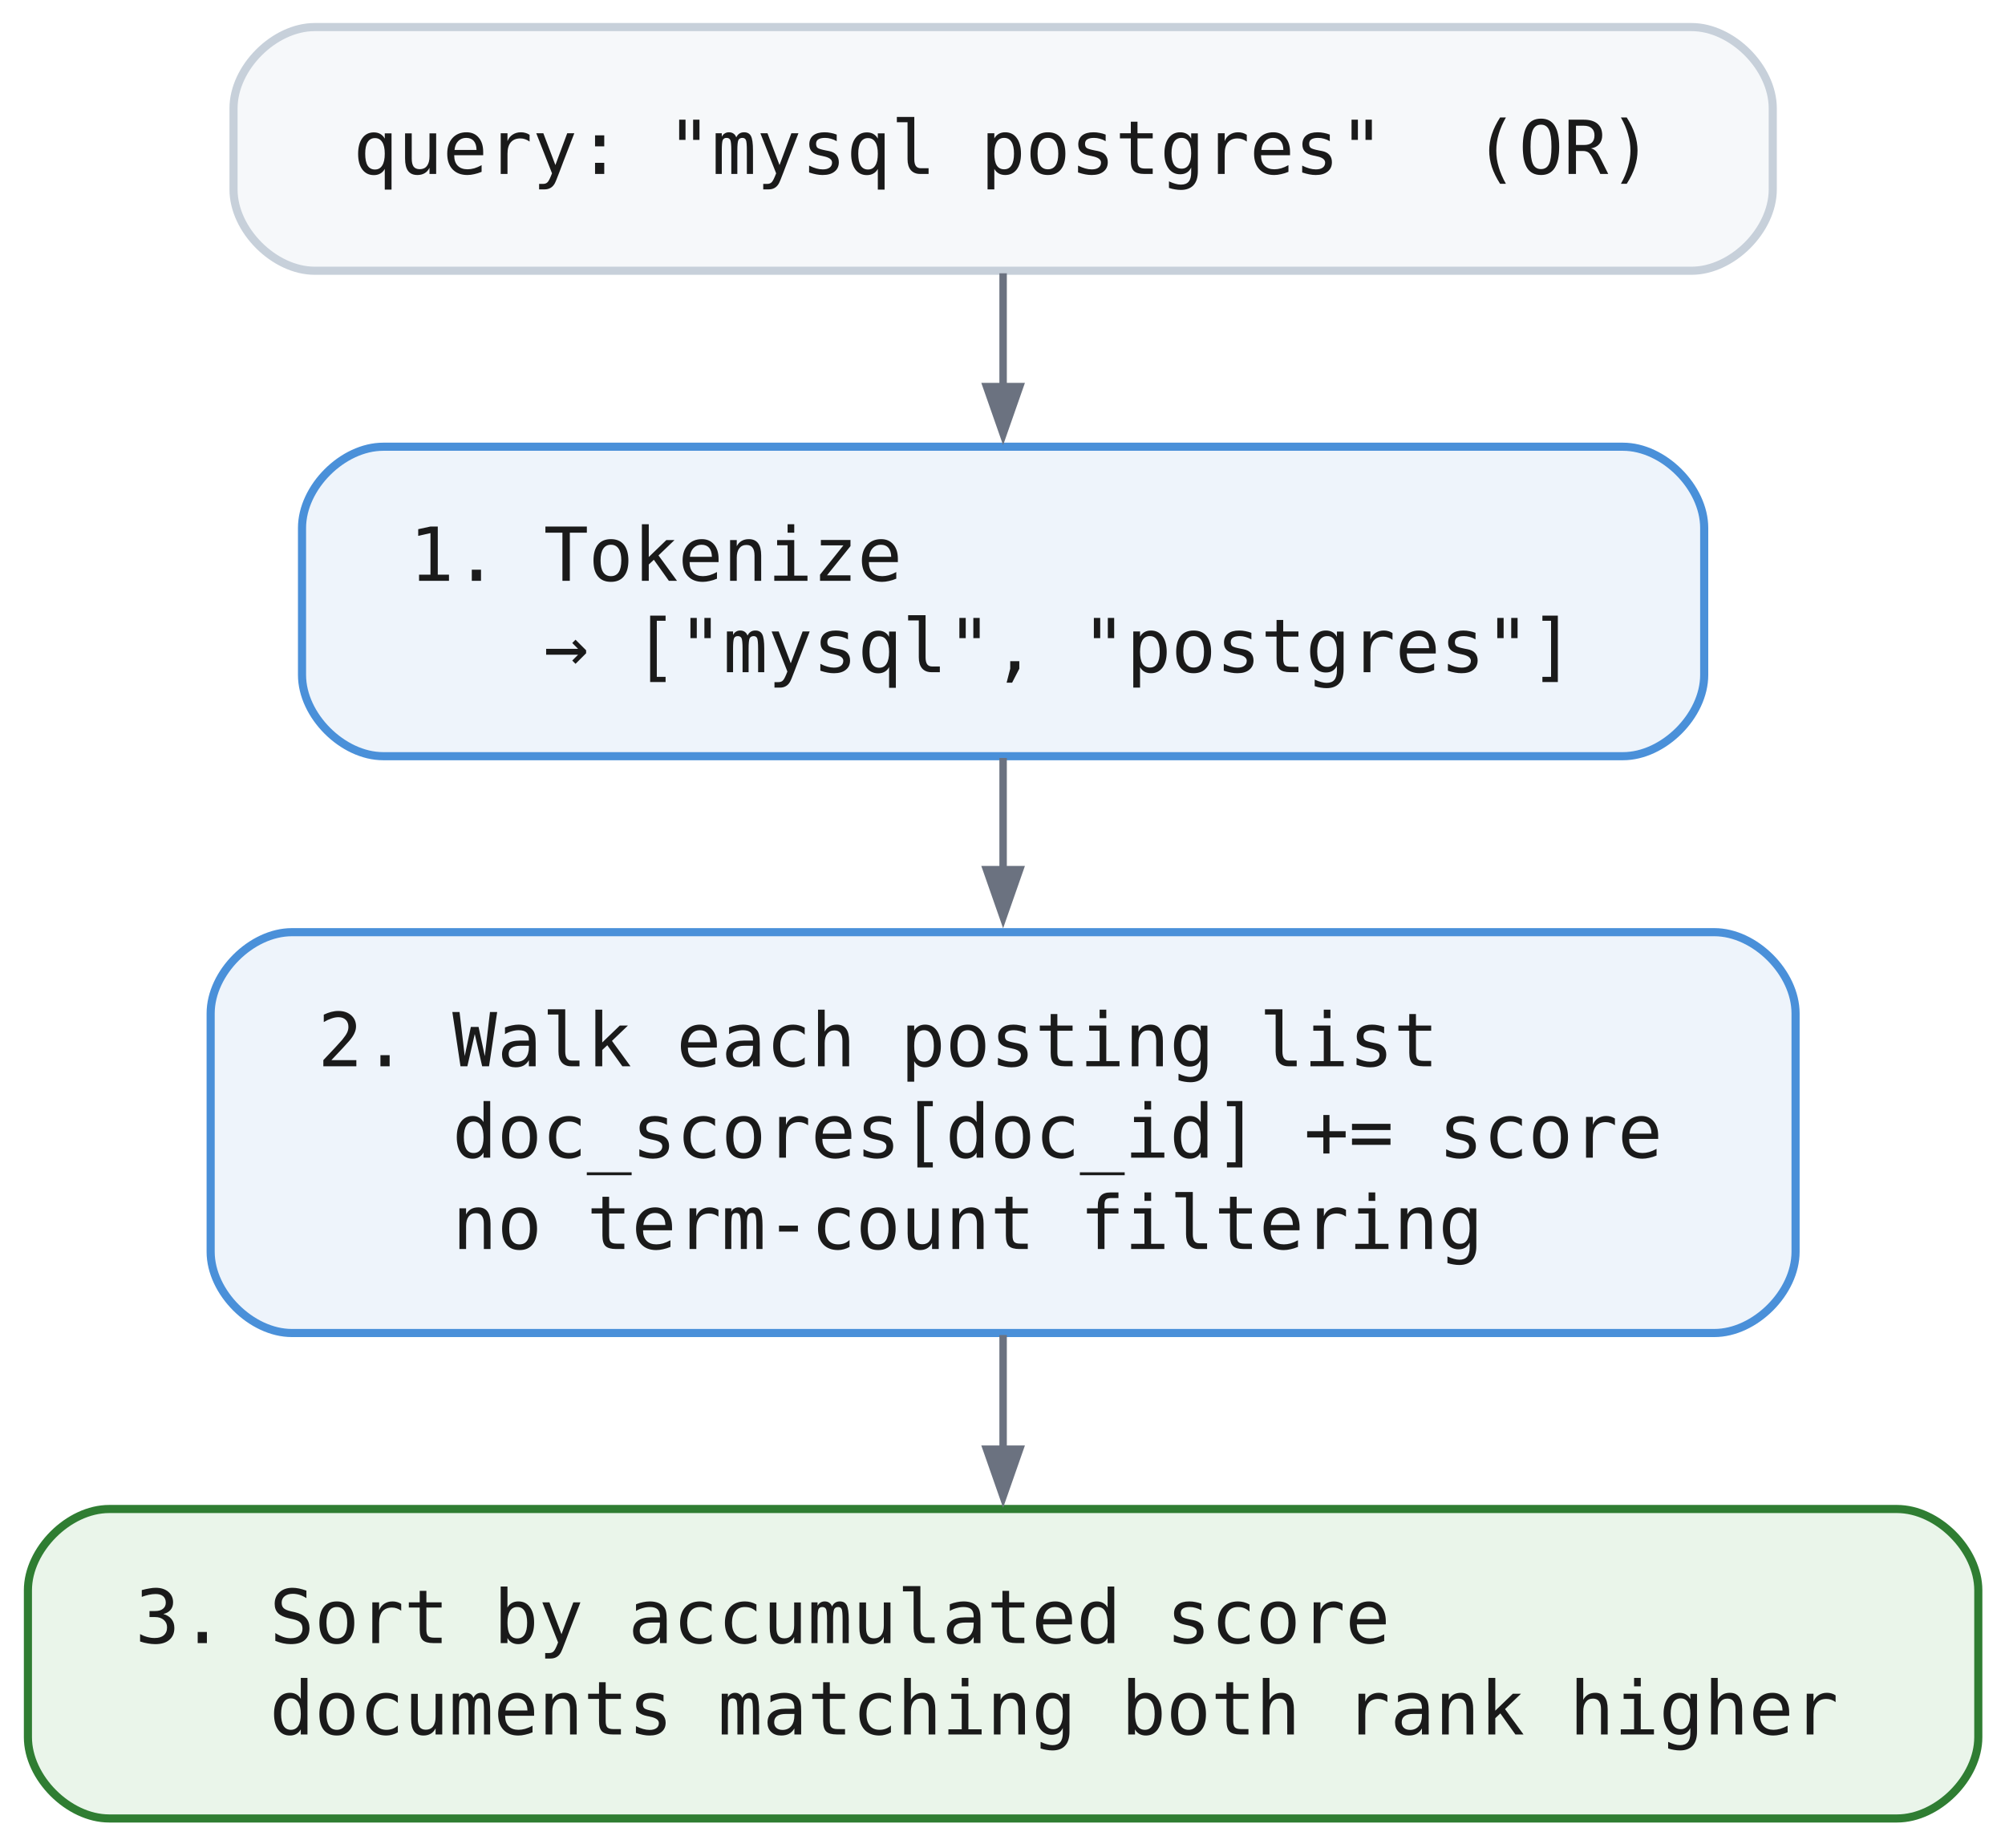
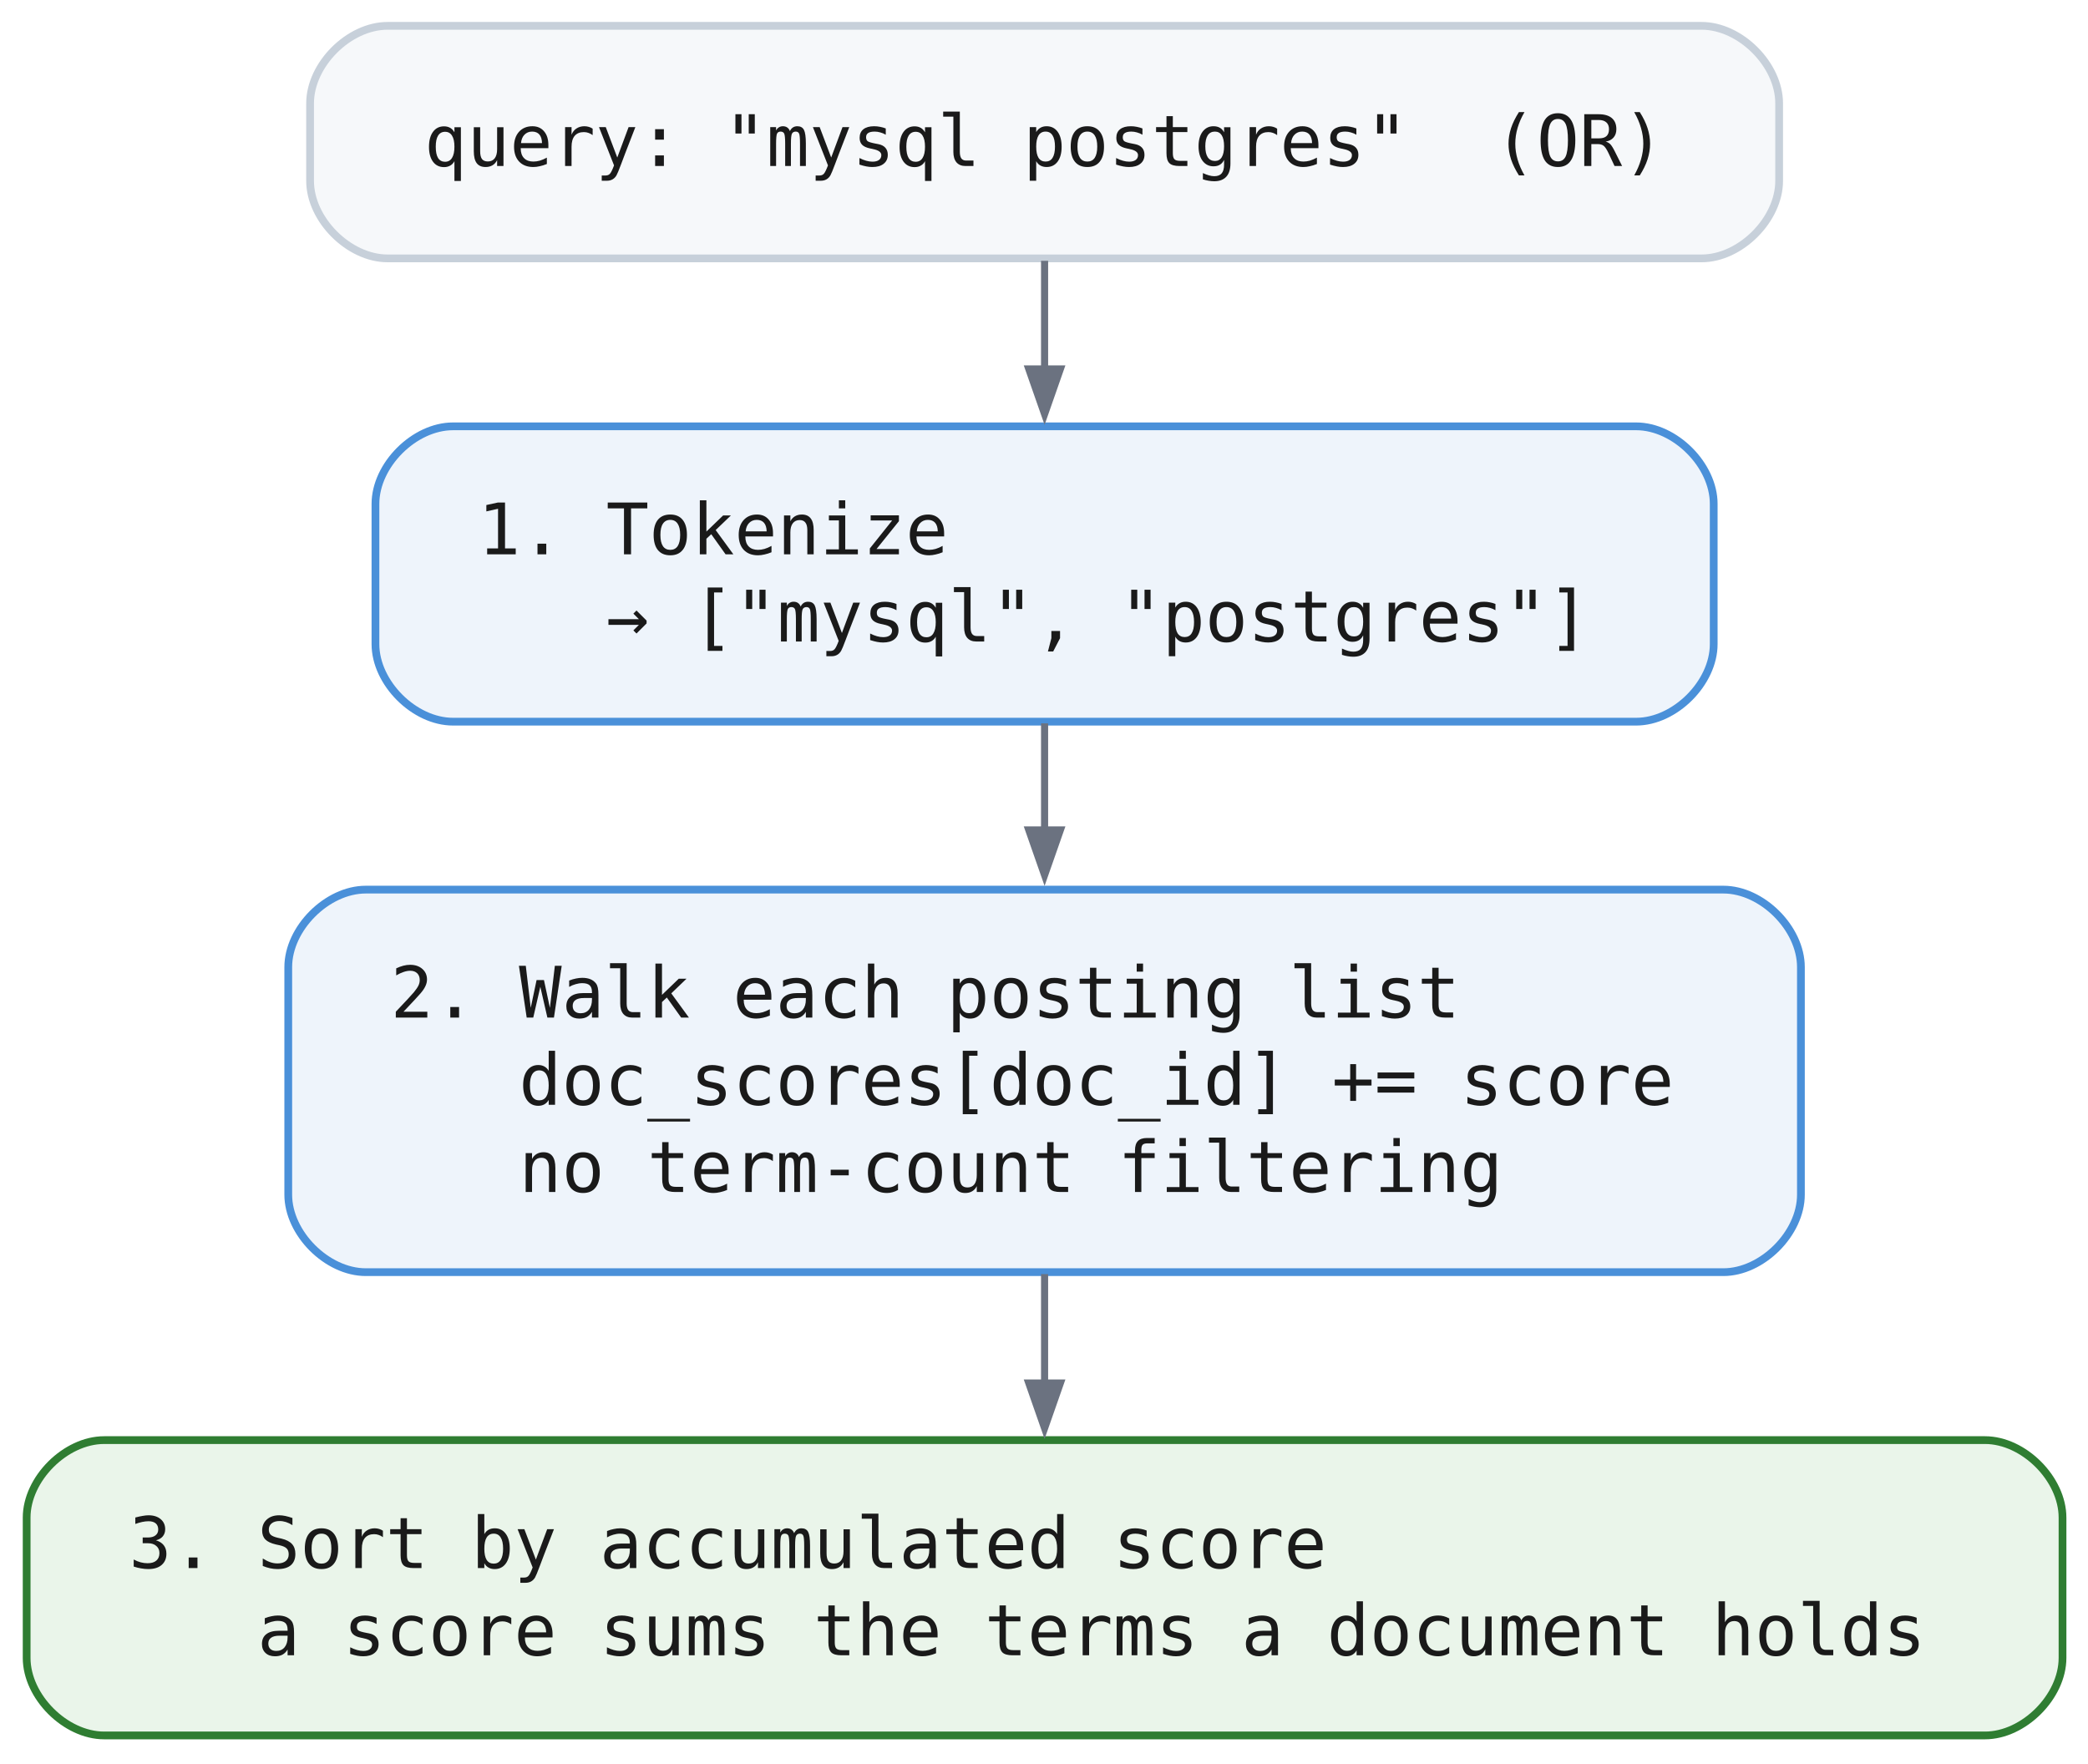
- <svg xmlns="http://www.w3.org/2000/svg" width="395" height="364" viewBox="0.00 0.00 296.00 273.00">
+ <svg xmlns="http://www.w3.org/2000/svg" width="431" height="364" viewBox="0.00 0.00 323.00 273.00">
  <g id="graph0" class="graph" transform="scale(1 1) rotate(0) translate(4 268.66)">
    <g id="node1" class="node">
-       <path fill="#f6f8fa" stroke="#c7d0da" stroke-width="1.2" d="M245.81,-264.66C245.81,-264.66 42.37,-264.66 42.37,-264.66 36.38,-264.66 30.38,-258.66 30.38,-252.66 30.38,-252.66 30.38,-240.66 30.38,-240.66 30.38,-234.66 36.38,-228.66 42.38,-228.66 42.38,-228.66 245.81,-228.66 245.81,-228.66 251.81,-228.66 257.81,-234.66 257.81,-240.66 257.81,-240.66 257.81,-252.66 257.81,-252.66 257.81,-258.66 251.81,-264.66 245.81,-264.66" />
-       <text xml:space="preserve" text-anchor="middle" x="144.09" y="-242.96" font-family="Menlo,Consolas,monospace" font-size="11.00" fill="#1a1a1a">query: "mysql postgres"  (OR)</text>
+       <path fill="#f6f8fa" stroke="#c7d0da" stroke-width="1.2" d="M259.31,-264.66C259.31,-264.66 55.87,-264.66 55.87,-264.66 49.88,-264.66 43.88,-258.66 43.88,-252.66 43.88,-252.66 43.88,-240.66 43.88,-240.66 43.88,-234.66 49.88,-228.66 55.88,-228.66 55.88,-228.66 259.31,-228.66 259.31,-228.66 265.31,-228.66 271.31,-234.66 271.31,-240.66 271.31,-240.66 271.31,-252.66 271.31,-252.66 271.31,-258.66 265.31,-264.66 259.31,-264.66" />
+       <text xml:space="preserve" text-anchor="middle" x="157.59" y="-242.96" font-family="Menlo,Consolas,monospace" font-size="11.00" fill="#1a1a1a">query: "mysql postgres"  (OR)</text>
    </g>
    <g id="node2" class="node">
-       <path fill="#eef4fb" stroke="#4a90d9" stroke-width="1.2" d="M235.68,-202.66C235.68,-202.66 52.5,-202.66 52.5,-202.66 46.5,-202.66 40.5,-196.66 40.5,-190.66 40.5,-190.66 40.5,-168.94 40.5,-168.94 40.5,-162.94 46.5,-156.94 52.5,-156.94 52.5,-156.94 235.68,-156.94 235.68,-156.94 241.68,-156.94 247.68,-162.94 247.68,-168.94 247.68,-168.94 247.68,-190.66 247.68,-190.66 247.68,-196.66 241.68,-202.66 235.68,-202.66" />
-       <text xml:space="preserve" text-anchor="start" x="56.34" y="-182.85" font-family="Menlo,Consolas,monospace" font-size="11.00" fill="#1a1a1a">1. Tokenize</text>
-       <text xml:space="preserve" text-anchor="start" x="56.34" y="-169.35" font-family="Menlo,Consolas,monospace" font-size="11.00" fill="#1a1a1a">   → ["mysql", "postgres"]</text>
+       <path fill="#eef4fb" stroke="#4a90d9" stroke-width="1.2" d="M249.18,-202.66C249.18,-202.66 66,-202.66 66,-202.66 60,-202.66 54,-196.66 54,-190.66 54,-190.66 54,-168.94 54,-168.94 54,-162.94 60,-156.94 66,-156.94 66,-156.94 249.18,-156.94 249.18,-156.94 255.18,-156.94 261.18,-162.94 261.18,-168.94 261.18,-168.94 261.18,-190.66 261.18,-190.66 261.18,-196.66 255.18,-202.66 249.18,-202.66" />
+       <text xml:space="preserve" text-anchor="start" x="69.84" y="-182.85" font-family="Menlo,Consolas,monospace" font-size="11.00" fill="#1a1a1a">1. Tokenize</text>
+       <text xml:space="preserve" text-anchor="start" x="69.84" y="-169.35" font-family="Menlo,Consolas,monospace" font-size="11.00" fill="#1a1a1a">   → ["mysql", "postgres"]</text>
    </g>
    <g id="edge1" class="edge">
-       <path fill="none" stroke="#6b7280" stroke-width="1.1" d="M144.09,-228.28C144.09,-223.03 144.09,-217.12 144.09,-211.28" />
-       <polygon fill="#6b7280" stroke="#6b7280" stroke-width="1.1" points="146.54,-211.55 144.09,-204.55 141.64,-211.55 146.54,-211.55" />
+       <path fill="none" stroke="#6b7280" stroke-width="1.1" d="M157.59,-228.28C157.59,-223.03 157.59,-217.12 157.59,-211.28" />
+       <polygon fill="#6b7280" stroke="#6b7280" stroke-width="1.1" points="160.04,-211.55 157.59,-204.55 155.14,-211.55 160.04,-211.55" />
    </g>
    <g id="node3" class="node">
-       <path fill="#eef4fb" stroke="#4a90d9" stroke-width="1.2" d="M249.18,-130.94C249.18,-130.94 39,-130.94 39,-130.94 33,-130.94 27,-124.94 27,-118.94 27,-118.94 27,-83.72 27,-83.72 27,-77.72 33,-71.72 39,-71.72 39,-71.72 249.18,-71.72 249.18,-71.72 255.18,-71.72 261.18,-77.72 261.18,-83.72 261.18,-83.72 261.18,-118.94 261.18,-118.94 261.18,-124.94 255.18,-130.94 249.18,-130.94" />
-       <text xml:space="preserve" text-anchor="start" x="42.84" y="-111.13" font-family="Menlo,Consolas,monospace" font-size="11.00" fill="#1a1a1a">2. Walk each posting list</text>
-       <text xml:space="preserve" text-anchor="start" x="42.84" y="-97.63" font-family="Menlo,Consolas,monospace" font-size="11.00" fill="#1a1a1a">   doc_scores[doc_id] += score</text>
-       <text xml:space="preserve" text-anchor="start" x="42.84" y="-84.13" font-family="Menlo,Consolas,monospace" font-size="11.00" fill="#1a1a1a">   no term-count filtering</text>
+       <path fill="#eef4fb" stroke="#4a90d9" stroke-width="1.2" d="M262.68,-130.94C262.68,-130.94 52.5,-130.94 52.5,-130.94 46.5,-130.94 40.5,-124.94 40.5,-118.94 40.5,-118.94 40.5,-83.72 40.5,-83.72 40.5,-77.72 46.5,-71.72 52.5,-71.72 52.5,-71.72 262.68,-71.72 262.68,-71.72 268.68,-71.72 274.68,-77.72 274.68,-83.72 274.68,-83.72 274.68,-118.94 274.68,-118.94 274.68,-124.94 268.68,-130.94 262.68,-130.94" />
+       <text xml:space="preserve" text-anchor="start" x="56.34" y="-111.13" font-family="Menlo,Consolas,monospace" font-size="11.00" fill="#1a1a1a">2. Walk each posting list</text>
+       <text xml:space="preserve" text-anchor="start" x="56.34" y="-97.63" font-family="Menlo,Consolas,monospace" font-size="11.00" fill="#1a1a1a">   doc_scores[doc_id] += score</text>
+       <text xml:space="preserve" text-anchor="start" x="56.34" y="-84.13" font-family="Menlo,Consolas,monospace" font-size="11.00" fill="#1a1a1a">   no term-count filtering</text>
    </g>
    <g id="edge2" class="edge">
-       <path fill="none" stroke="#6b7280" stroke-width="1.1" d="M144.09,-156.68C144.09,-151.41 144.09,-145.63 144.09,-139.87" />
-       <polygon fill="#6b7280" stroke="#6b7280" stroke-width="1.1" points="146.54,-140.18 144.09,-133.18 141.64,-140.18 146.54,-140.18" />
+       <path fill="none" stroke="#6b7280" stroke-width="1.1" d="M157.59,-156.68C157.59,-151.41 157.59,-145.63 157.59,-139.87" />
+       <polygon fill="#6b7280" stroke="#6b7280" stroke-width="1.1" points="160.04,-140.18 157.59,-133.18 155.14,-140.18 160.04,-140.18" />
    </g>
    <g id="node4" class="node">
-       <path fill="#eaf5ea" stroke="#2f7d32" stroke-width="1.2" d="M276.18,-45.72C276.18,-45.72 12,-45.72 12,-45.72 6,-45.72 0,-39.72 0,-33.72 0,-33.72 0,-12 0,-12 0,-6 6,0 12,0 12,0 276.18,0 276.18,0 282.18,0 288.18,-6 288.18,-12 288.18,-12 288.18,-33.72 288.18,-33.72 288.18,-39.72 282.18,-45.72 276.18,-45.72" />
+       <path fill="#eaf5ea" stroke="#2f7d32" stroke-width="1.2" d="M303.18,-45.72C303.18,-45.72 12,-45.72 12,-45.72 6,-45.72 0,-39.72 0,-33.72 0,-33.72 0,-12 0,-12 0,-6 6,0 12,0 12,0 303.18,0 303.18,0 309.18,0 315.18,-6 315.18,-12 315.18,-12 315.18,-33.72 315.18,-33.72 315.18,-39.72 309.18,-45.72 303.18,-45.72" />
      <text xml:space="preserve" text-anchor="start" x="15.84" y="-25.91" font-family="Menlo,Consolas,monospace" font-size="11.00" fill="#1a1a1a">3. Sort by accumulated score</text>
-       <text xml:space="preserve" text-anchor="start" x="15.84" y="-12.41" font-family="Menlo,Consolas,monospace" font-size="11.00" fill="#1a1a1a">   documents matching both rank higher</text>
+       <text xml:space="preserve" text-anchor="start" x="15.84" y="-12.41" font-family="Menlo,Consolas,monospace" font-size="11.00" fill="#1a1a1a">   a score sums the terms a document holds</text>
    </g>
    <g id="edge3" class="edge">
-       <path fill="none" stroke="#6b7280" stroke-width="1.1" d="M144.09,-71.42C144.09,-65.87 144.09,-60.04 144.09,-54.44" />
-       <polygon fill="#6b7280" stroke="#6b7280" stroke-width="1.1" points="146.54,-54.56 144.09,-47.56 141.64,-54.56 146.54,-54.56" />
+       <path fill="none" stroke="#6b7280" stroke-width="1.1" d="M157.59,-71.42C157.59,-65.87 157.59,-60.04 157.59,-54.44" />
+       <polygon fill="#6b7280" stroke="#6b7280" stroke-width="1.1" points="160.04,-54.56 157.59,-47.56 155.14,-54.56 160.04,-54.56" />
    </g>
  </g>
</svg>
